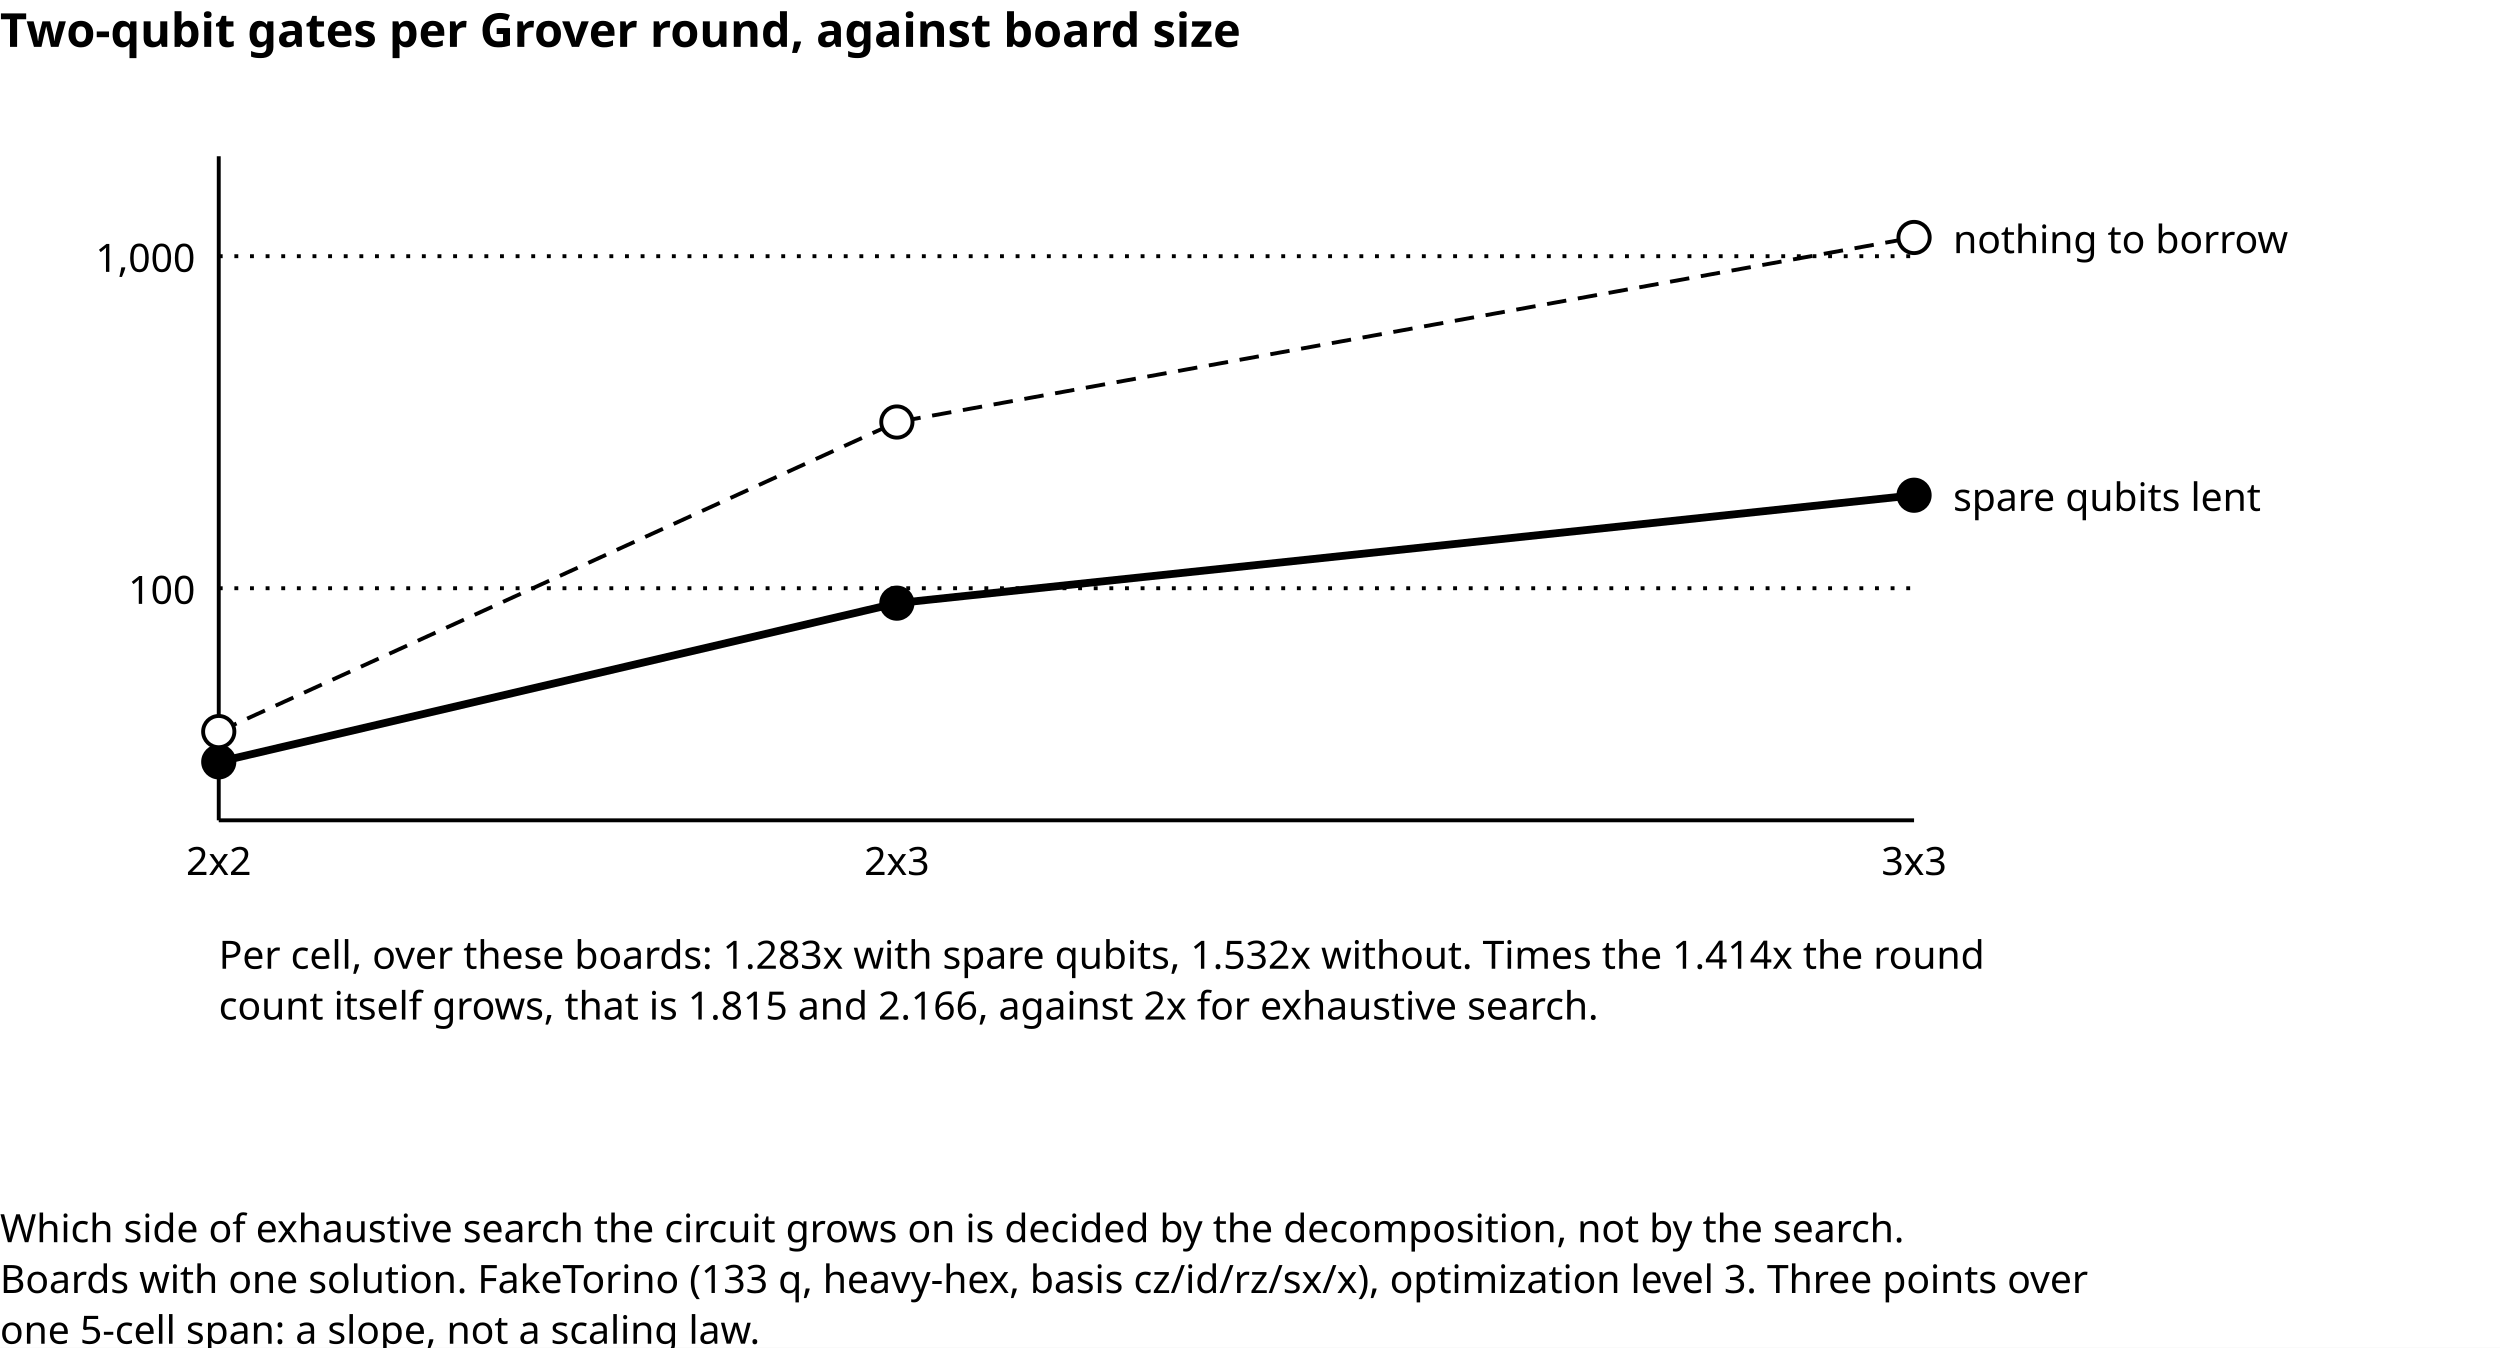
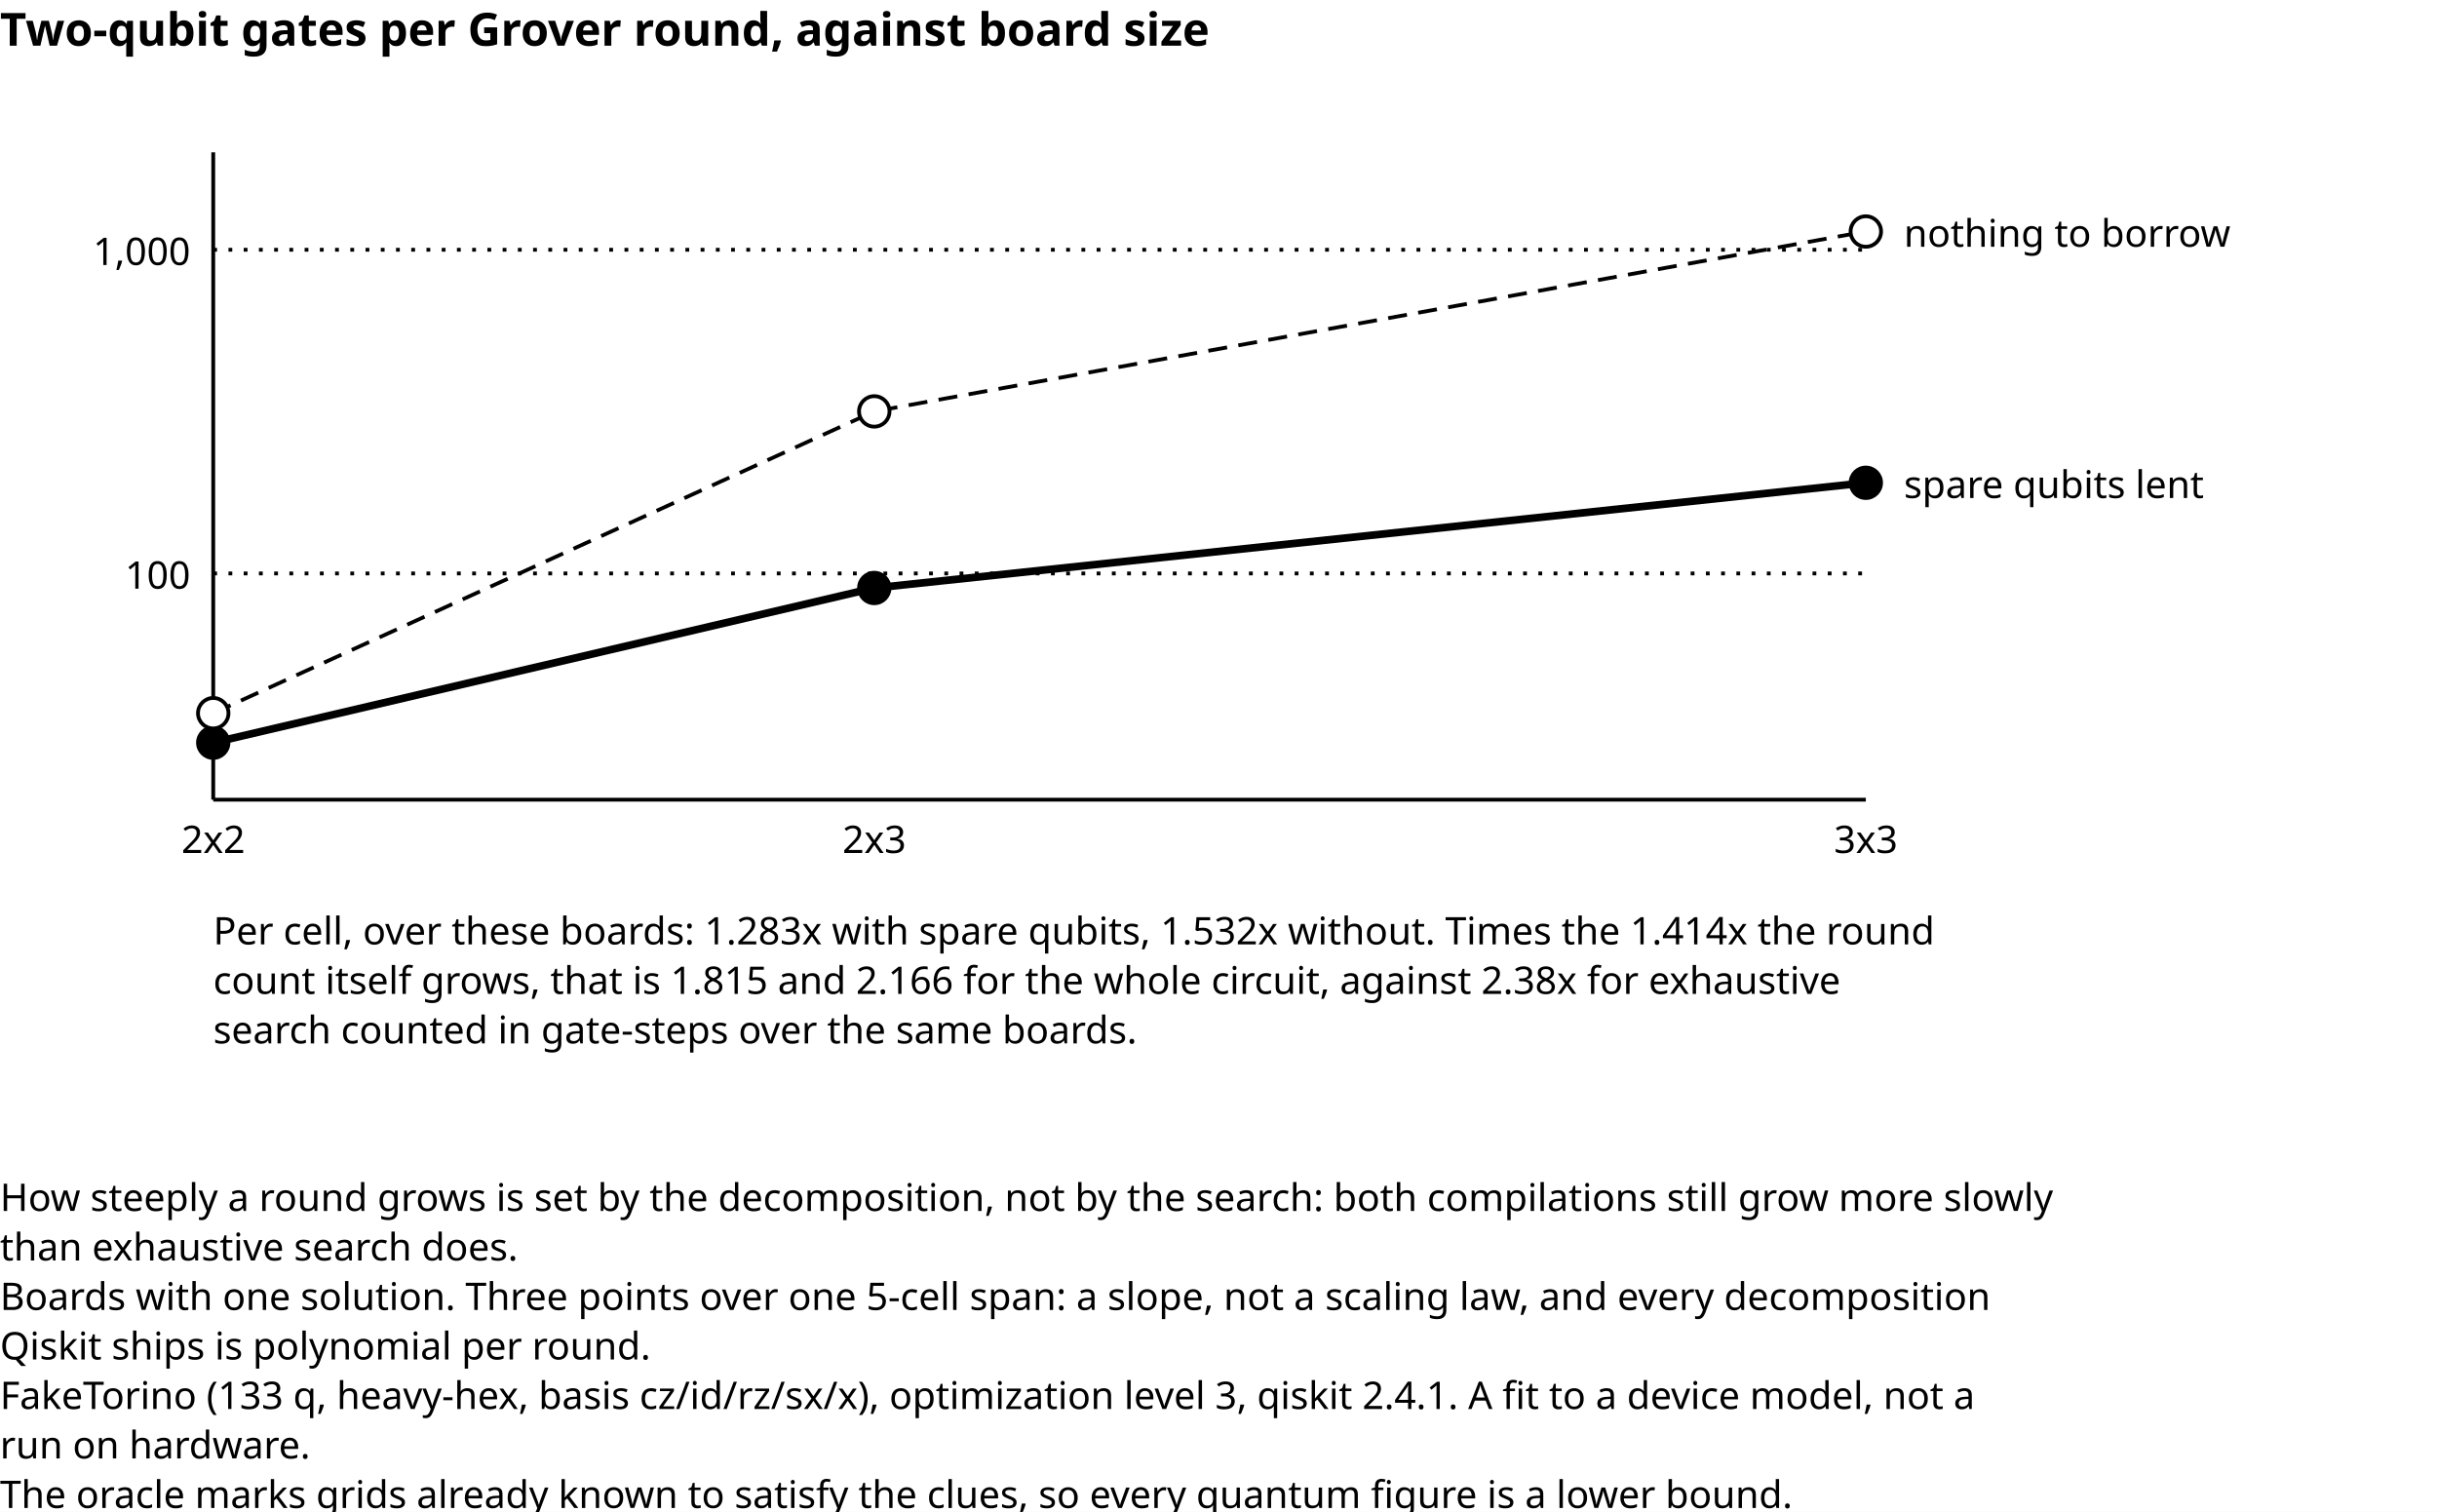
- <svg xmlns="http://www.w3.org/2000/svg" viewBox="0 0 640 345" width="640" height="345" role="img" aria-label="Two-qubit gates per Grover round, against board size. Which side of exhaustive search the circuit grows on is decided by the decomposition, not by the search. Boards with one solution. FakeTorino (133 q, heavy-hex, basis cz/id/rz/sx/x), optimization level 3. Three points over one 5-cell span: a slope, not a scaling law.">
+ <svg xmlns="http://www.w3.org/2000/svg" viewBox="0 0 640 397" width="640" height="397" role="img" aria-label="Two-qubit gates per Grover round, against board size. How steeply a round grows is set by the decomposition, not by the search: both compilations still grow more slowly than exhaustive search does. Boards with one solution. Three points over one 5-cell span: a slope, not a scaling law, and every decomposition Qiskit ships is polynomial per round. FakeTorino (133 q, heavy-hex, basis cz/id/rz/sx/x), optimization level 3, qiskit 2.4.1. A fit to a device model, not a run on hardware. The oracle marks grids already known to satisfy the clues, so every quantum figure is a lower bound.">
  <defs>
    <pattern id="stipple" width="4" height="4" patternUnits="userSpaceOnUse">
      <rect width="4" height="4" fill="#fff" />
      <rect width="1" height="1" fill="#000" />
      <rect x="2" y="2" width="1" height="1" fill="#000" />
    </pattern>
  </defs>
-   <rect width="640" height="345" fill="#fff" />
+   <rect width="640" height="397" fill="#fff" />
  <text x="0" y="12" font-family="Geneva, Verdana, sans-serif" font-size="12" font-weight="700" fill="#000" text-anchor="start">Two-qubit gates per Grover round, against board size</text>
  <g transform="translate(0,26)">
    <line x1="56" y1="124.588" x2="490" y2="124.588" stroke="#000" stroke-width="1" stroke-dasharray="1 3" />
    <text x="50" y="128.588" font-family="Geneva, Verdana, sans-serif" font-size="10" font-weight="400" fill="#000" text-anchor="end">100</text>
    <line x1="56" y1="39.588" x2="490" y2="39.588" stroke="#000" stroke-width="1" stroke-dasharray="1 3" />
    <text x="50" y="43.588" font-family="Geneva, Verdana, sans-serif" font-size="10" font-weight="400" fill="#000" text-anchor="end">1,000</text>
    <line x1="56" y1="14" x2="56" y2="184" stroke="#000" />
    <line x1="56" y1="184" x2="490" y2="184" stroke="#000" />
    <text x="56" y="198" font-family="Geneva, Verdana, sans-serif" font-size="10" font-weight="400" fill="#000" text-anchor="middle">2x2</text>
    <text x="229.6" y="198" font-family="Geneva, Verdana, sans-serif" font-size="10" font-weight="400" fill="#000" text-anchor="middle">2x3</text>
    <text x="490" y="198" font-family="Geneva, Verdana, sans-serif" font-size="10" font-weight="400" fill="#000" text-anchor="middle">3x3</text>
    <path d="M56,169.032 L229.6,128.409 L490,100.779" fill="none" stroke="#000" stroke-width="2" />
    <circle cx="56" cy="169.032" r="4" fill="#000" stroke="#000" />
    <circle cx="229.6" cy="128.409" r="4" fill="#000" stroke="#000" />
    <circle cx="490" cy="100.779" r="4" fill="#000" stroke="#000" />
    <text x="500" y="104.779" font-family="Geneva, Verdana, sans-serif" font-size="10" font-weight="400" fill="#000" text-anchor="start">spare qubits lent</text>
    <path d="M56,161.29 L229.6,82.036 L490,34.794" fill="none" stroke="#000" stroke-width="1" stroke-dasharray="5 3" />
    <circle cx="56" cy="161.29" r="4" fill="#fff" stroke="#000" />
    <circle cx="229.6" cy="82.036" r="4" fill="#fff" stroke="#000" />
    <circle cx="490" cy="34.794" r="4" fill="#fff" stroke="#000" />
    <text x="500" y="38.794" font-family="Geneva, Verdana, sans-serif" font-size="10" font-weight="400" fill="#000" text-anchor="start">nothing to borrow</text>
    <text x="56" y="222" font-family="Geneva, Verdana, sans-serif" font-size="10" font-weight="400" fill="#000" text-anchor="start">Per cell, over these boards: 1.283x with spare qubits, 1.532x without. Times the 1.414x the round</text>
-     <text x="56" y="235" font-family="Geneva, Verdana, sans-serif" font-size="10" font-weight="400" fill="#000" text-anchor="start">count itself grows, that is 1.815 and 2.166, against 2x for exhaustive search.</text>
+     <text x="56" y="235" font-family="Geneva, Verdana, sans-serif" font-size="10" font-weight="400" fill="#000" text-anchor="start">count itself grows, that is 1.815 and 2.166 for the whole circuit, against 2.38x for exhaustive</text>
+     <text x="56" y="248" font-family="Geneva, Verdana, sans-serif" font-size="10" font-weight="400" fill="#000" text-anchor="start">search counted in gate-steps over the same boards.</text>
  </g>
-   <text x="0" y="318" font-family="Geneva, Verdana, sans-serif" font-size="10" font-weight="400" fill="#000" text-anchor="start">Which side of exhaustive search the circuit grows on is decided by the decomposition, not by the search.</text>
-   <text x="0" y="331" font-family="Geneva, Verdana, sans-serif" font-size="10" font-weight="400" fill="#000" text-anchor="start">Boards with one solution. FakeTorino (133 q, heavy-hex, basis cz/id/rz/sx/x), optimization level 3. Three points over</text>
-   <text x="0" y="344" font-family="Geneva, Verdana, sans-serif" font-size="10" font-weight="400" fill="#000" text-anchor="start">one 5-cell span: a slope, not a scaling law.</text>
+   <text x="0" y="318" font-family="Geneva, Verdana, sans-serif" font-size="10" font-weight="400" fill="#000" text-anchor="start">How steeply a round grows is set by the decomposition, not by the search: both compilations still grow more slowly</text>
+   <text x="0" y="331" font-family="Geneva, Verdana, sans-serif" font-size="10" font-weight="400" fill="#000" text-anchor="start">than exhaustive search does.</text>
+   <text x="0" y="344" font-family="Geneva, Verdana, sans-serif" font-size="10" font-weight="400" fill="#000" text-anchor="start">Boards with one solution. Three points over one 5-cell span: a slope, not a scaling law, and every decomposition</text>
+   <text x="0" y="357" font-family="Geneva, Verdana, sans-serif" font-size="10" font-weight="400" fill="#000" text-anchor="start">Qiskit ships is polynomial per round.</text>
+   <text x="0" y="370" font-family="Geneva, Verdana, sans-serif" font-size="10" font-weight="400" fill="#000" text-anchor="start">FakeTorino (133 q, heavy-hex, basis cz/id/rz/sx/x), optimization level 3, qiskit 2.4.1. A fit to a device model, not a</text>
+   <text x="0" y="383" font-family="Geneva, Verdana, sans-serif" font-size="10" font-weight="400" fill="#000" text-anchor="start">run on hardware.</text>
+   <text x="0" y="396" font-family="Geneva, Verdana, sans-serif" font-size="10" font-weight="400" fill="#000" text-anchor="start">The oracle marks grids already known to satisfy the clues, so every quantum figure is a lower bound.</text>
</svg>
